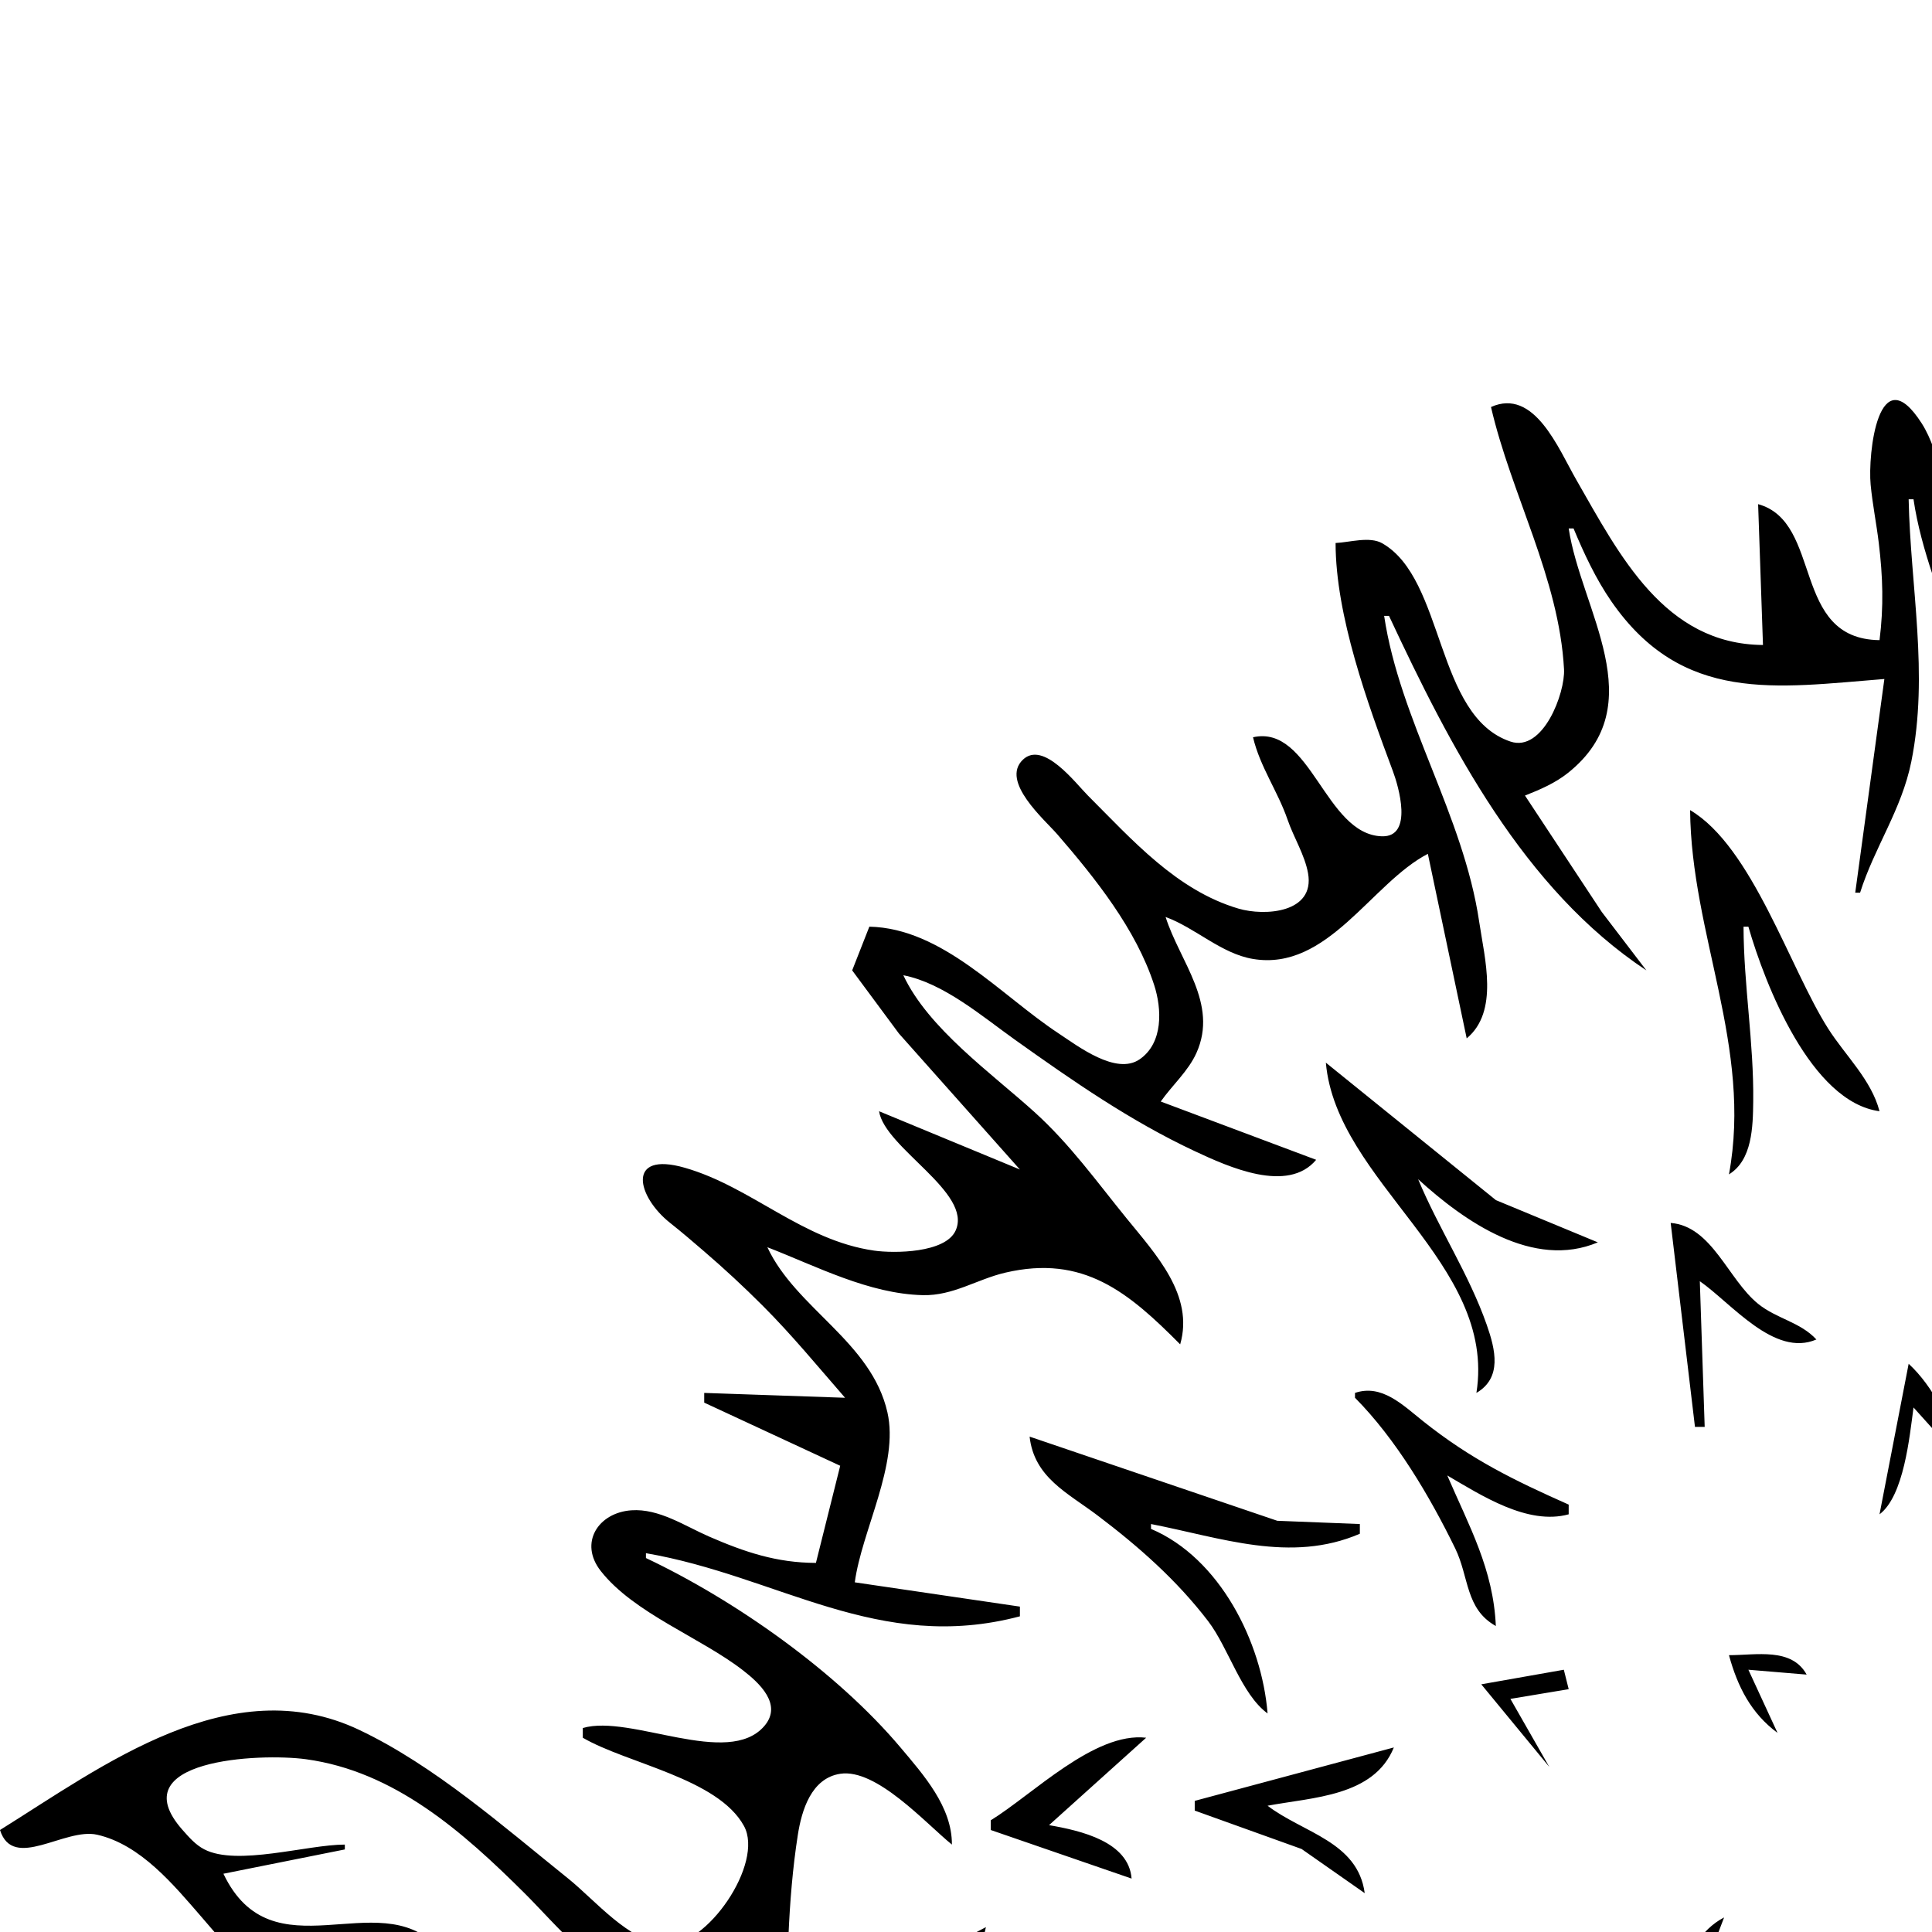
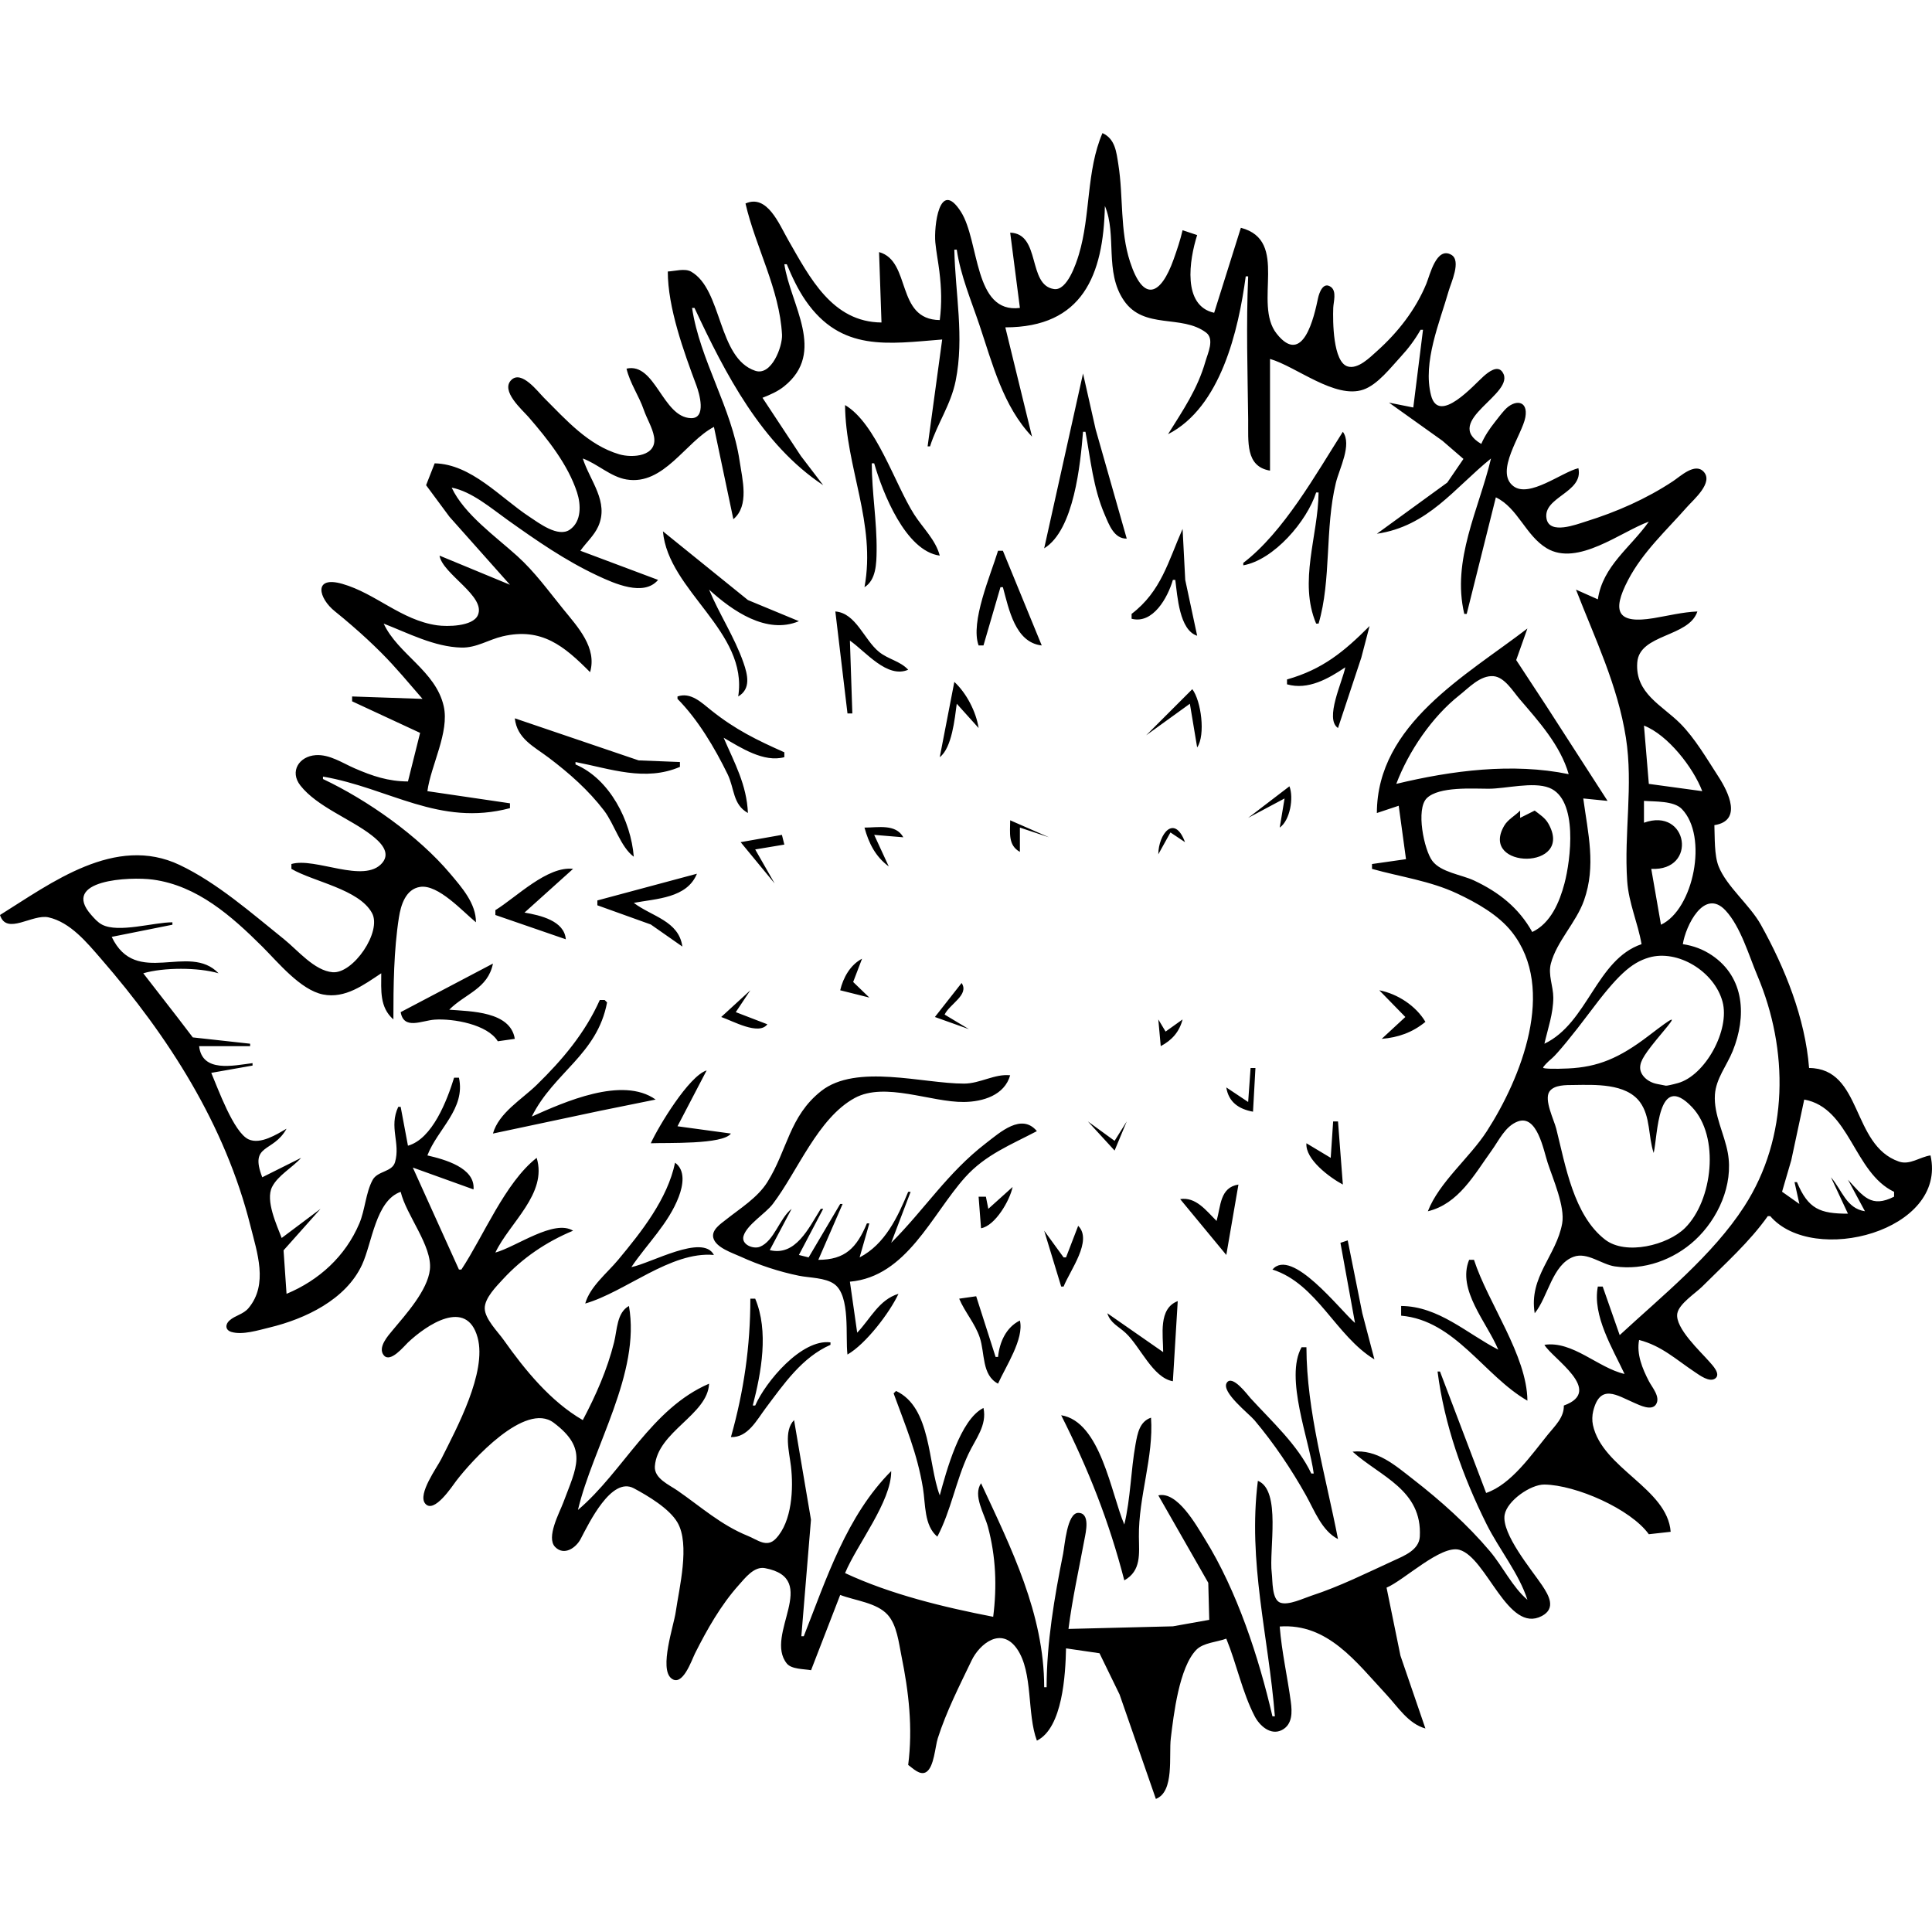
- <svg xmlns="http://www.w3.org/2000/svg" version="1.1" width="256px" height="256px">
+ <svg xmlns="http://www.w3.org/2000/svg" version="1.1" width="512px" height="512px">
  <path d="M292.162,35.27c3.368,1.525,3.686,4.97,4.222,8.366c1.344,8.515,0.386,17.455,3.087,25.741c3.539,10.857,8.123,8.982,11.551-0.644c0.904-2.539,1.768-5.097,2.376-7.722l3.861,1.287c-2.096,6.612-3.978,18.741,4.505,20.593l7.079-22.523c12.96,3.375,3.132,20.033,9.487,28.064c7.024,8.875,9.964-4.661,10.96-9.399c0.305-1.449,1.376-4.499,3.426-2.978c1.571,1.165,0.667,3.941,0.607,5.549c-0.125,3.379-0.11,14.428,3.873,15.525c2.745,0.756,5.852-2.418,7.684-4.053c5.561-4.964,10.274-10.983,13.125-17.907c0.926-2.249,2.658-9.917,6.61-7.644c2.708,1.557-0.083,7.407-0.701,9.574c-2.367,8.301-6.936,18.87-4.673,27.669c2.046,7.955,11.451-2.882,13.953-5.072c1.2-1.051,3.667-3.082,5.005-1.052c3.753,5.695-16.188,12.845-5.648,18.999c0.945-2.151,2.151-3.944,3.606-5.792c0.841-1.068,1.669-2.171,2.581-3.18c2.605-2.879,6.307-2.709,5.5,1.893c-0.797,4.544-8.247,14.407-3.174,18.271c4.216,3.211,12.84-3.715,17.228-4.758c1.436,6.516-9.534,7.598-8.442,13.392c0.809,4.292,7.951,1.499,10.372,0.748c8.132-2.519,16.063-6,23.167-10.709c1.951-1.294,5.751-4.932,8.052-2.548c2.785,2.884-2.621,7.422-4.375,9.413c-5.478,6.223-11.687,11.867-15.588,19.306c-4.465,8.514-2.799,11.73,6.762,10.137c3.841-0.64,7.69-1.604,11.584-1.772c-2.228,6.863-15.358,5.895-15.933,13.515c-0.618,8.181,6.553,11.325,11.368,16.147c3.919,3.926,7.114,9.446,10.134,14.098c2.711,4.175,6.38,11.711-1.065,12.871c0.138,3.217-0.063,7.937,1.121,10.915c2.136,5.37,8.253,10.195,11.195,15.47c6.417,11.503,11.735,24.733,12.782,37.968c14.199,0.127,11.136,20.431,23.811,24.801c2.9,0.999,5.532-1.228,8.366-1.634c4.525,20.049-31.106,29.348-42.473,16.088h-0.644c-4.791,6.801-11.491,12.788-17.375,18.662c-1.78,1.777-6.146,4.549-6.609,7.137c-0.685,3.833,6.259,10.183,8.527,12.813c0.758,0.879,3.111,3.246,1.517,4.419c-1.516,1.115-4.165-0.885-5.366-1.684c-5.078-3.378-8.789-6.954-14.801-8.527c-0.721,3.751,0.868,7.604,2.601,10.94c0.849,1.635,3.164,4.211,1.857,6.164c-1.185,1.772-4.314,0.183-5.745-0.437c-4.591-1.987-9.04-5.217-10.874,2.179c-0.283,1.142-0.324,2.529-0.078,3.678c2.47,11.538,19.736,16.794,20.605,28.315l-5.792,0.644c-4.823-6.702-19.328-13.053-27.672-13.167c-3.642-0.05-9.888,4.293-10.537,8.022c-0.877,5.031,7.216,14.653,9.907,18.66c1.807,2.691,3.797,6.131-0.052,8.161c-9.022,4.76-14.575-15.49-21.842-17.545c-4.879-1.379-14.676,8.09-19.306,10.027l3.682,18.019l6.615,19.306c-4.559-1.28-7.256-5.684-10.354-9.009c-8.016-8.605-15.5-18.92-28.258-18.019c0.531,6.724,2.048,13.281,2.944,19.949c0.365,2.714,0.472,6.032-2.371,7.49c-2.97,1.523-5.907-1.154-7.196-3.639c-3.306-6.373-4.804-13.925-7.535-20.583c-2.395,0.903-6.067,1.062-7.914,2.937c-4.581,4.65-6.03,17.2-6.787,23.448c-0.559,4.608,1.018,14.183-3.961,16.088L296.699,449.059l-5.325-10.934l-8.865-1.293c-0.142,6.857-0.887,21.085-7.722,24.454c-2.673-7.126-0.96-18.037-5.238-24.275c-4.171-6.082-9.95-1.379-12.069,3.038c-3.218,6.704-6.682,13.493-8.952,20.593c-0.71,2.22-0.975,7.628-3.052,8.954c-1.642,1.047-3.571-0.995-4.795-1.875c1.245-9.845,0.167-19.268-1.803-28.959c-0.703-3.461-1.181-8.072-3.615-10.802c-2.897-3.249-8.673-3.773-12.601-5.286l-7.722,19.949c-1.81-0.337-5.176-0.226-6.417-1.764c-6.134-7.601,9.137-22.49-5.81-25.288c-2.878-0.539-5.273,2.635-6.967,4.529c-4.719,5.276-8.366,11.723-11.536,18.019c-0.9,1.786-3.321,9.078-6.316,6.653c-3.242-2.625,0.664-13.96,1.183-17.593c0.902-6.309,3.844-17.895,0.461-23.7c-2.164-3.714-7.854-7.084-11.575-9.072c-5.945-3.176-11.887,9.267-14.096,13.454c-1.22,2.313-4.355,4.534-6.743,2.109c-2.467-2.507,1.162-9.114,2.144-11.75c3.488-9.356,6.661-14.289-2.542-21.189c-7.546-5.658-21.75,10.085-25.806,15.398c-1.04,1.362-5.922,8.904-8.255,6.01c-2.024-2.511,3.16-9.55,4.285-11.802c4.045-8.094,12.141-22.973,9.621-32.176c-2.898-10.583-13.573-3.299-18.457,1.312c-1.08,1.021-4.658,5.482-6.392,3.41c-1.742-2.082,1.169-5.261,2.375-6.711c3.406-4.094,9.229-10.5,9.831-16.03c0.677-6.225-6.278-14.408-7.744-20.593c-6.626,2.308-7.565,13.535-10.233,19.306c-4.289,9.276-15.072,14.372-24.518,16.648c-2.893,0.697-7.191,2.068-10.14,1.166c-1.597-0.488-1.657-1.969-0.493-3.013c1.557-1.397,3.663-1.618,5.074-3.31c5.265-6.313,2.255-14.743,0.492-21.787c-6.699-26.761-21.694-50.155-39.61-70.788c-3.708-4.27-8.101-9.65-13.885-10.961C8.574,242.134,1.733,247.955,0,242.486c13.55-8.438,30.527-21.384,47.621-13.255c9.969,4.74,19.119,12.822,27.672,19.691c3.574,2.87,8.026,8.338,12.871,8.729c5.437,0.438,13.118-10.758,10.417-15.697c-3.454-6.316-15.488-8.27-21.357-11.695v-1.287c6.324-1.869,19.264,5.341,24.065-0.279c2.431-2.845-0.683-5.693-2.832-7.36c-5.632-4.366-14.448-7.559-18.85-13.163c-2.936-3.739-0.33-7.74,4.052-8.047c3.671-0.258,7.069,2.075,10.297,3.479c4.736,2.06,8.955,3.477,14.158,3.491l3.218-12.871l-18.019-8.366v-1.287l18.662,0.643c-3.616-4.152-7.036-8.325-10.94-12.227c-2.496-2.496-5.048-4.861-7.722-7.162c-1.485-1.279-2.967-2.553-4.504-3.768c-4.431-3.501-5.885-9.563,1.93-7.321c8.85,2.539,15.583,9.624,25.098,10.98c2.658,0.379,9.421,0.329,10.784-2.651c2.301-5.028-9.387-10.94-10.141-15.819l18.662,7.722l-16.03-18.019l-6.194-8.366l2.275-5.792c9.713,0.207,17.382,9.079,25.098,14.156c2.519,1.658,7.599,5.574,10.721,3.417c3.147-2.175,2.946-6.68,1.918-9.85c-2.393-7.378-7.812-14.16-12.82-19.949c-1.676-1.936-7.585-7.009-4.575-9.896c2.705-2.596,6.993,3.123,8.618,4.747c5.864,5.861,11.751,12.563,19.949,14.98c3.47,1.023,10.157,0.595,9.221-4.684c-0.429-2.414-1.907-4.758-2.705-7.078c-1.306-3.797-3.649-6.997-4.586-10.94c7.657-1.722,9.535,12.896,17.074,13.122c4.218,0.127,2.187-6.681,1.464-8.617c-3.362-9.003-7.592-20.629-7.598-30.246c1.848-0.079,4.507-0.921,6.191,0.043c8.327,4.77,6.986,22.9,16.978,26.266c4.325,1.457,7.267-6.459,7.1-9.577c-0.647-12.06-6.994-23.157-9.676-34.751c5.734-2.575,8.916,5.483,11.309,9.653c5.73,9.99,11.678,21.771,24.729,21.88l-0.643-18.662c8.637,2.385,4.316,17.88,16.088,18.019c0.566-4.482,0.439-8.385-0.1-12.871c-0.31-2.578-0.831-5.138-1.078-7.722c-0.386-4.032,1.004-17.137,6.774-8.122c5.001,7.813,3.32,27.045,15.64,25.497l-2.574-19.949c8.199,0.273,4.518,13.922,11.623,14.95c3.475,0.503,5.85-6.755,6.576-9.158c3.146-10.431,1.938-22.14,6.256-32.176L292.162,35.27z M292.805,54.576c-0.38,18.387-5.932,32.163-26.385,32.176l7.079,28.959c-7.68-8.049-10.481-19.314-13.943-29.602c-2.198-6.53-4.997-13.093-6.006-19.949h-0.644c0.24,11.617,2.689,23.145,0.355,34.751c-1.284,6.38-4.88,11.339-6.79,17.375h-0.643l3.861-28.315c-14.367,1.136-26.77,3.312-36.183-10.296c-2.045-2.957-3.624-6.342-5.003-9.653h-0.643c1.613,10.768,11.202,23.332-0.058,32.364c-1.719,1.379-3.705,2.226-5.734,3.03l10.173,15.42l5.915,7.747c-16.281-10.782-25.966-29.561-34.107-46.978h-0.643c2.076,13.861,10.5,26.39,12.596,40.542c0.728,4.917,2.632,11.873-1.656,15.445l-5.148-24.454c-7.496,3.889-13.264,15.58-23.167,13.929c-4.212-0.702-7.621-4.112-11.583-5.563c1.866,5.895,7.03,11.47,4.085,18.019c-1.09,2.423-3.216,4.28-4.728,6.435l20.593,7.722c-3.758,4.496-11.581,0.966-16.088-1.147c-8.544-4.005-16.147-9.296-23.811-14.754c-4.355-3.102-9.479-7.524-14.801-8.553c3.277,7.028,11.69,12.984,17.375,18.128c4.7,4.252,8.211,9.169,12.176,14.048c3.904,4.806,9.007,10.229,7.13,16.732c-6.845-6.901-12.822-11.918-23.167-9.502c-3.755,0.876-6.922,3.082-10.94,2.983c-7.155-0.176-14.065-3.821-20.593-6.352c3.79,8.126,13.779,12.502,15.909,21.88c1.566,6.89-3.403,15.683-4.325,22.523l21.88,3.218v1.287c-18.763,4.964-31.983-5.341-49.552-8.366v0.643c11.849,5.606,25.279,15.074,33.727,25.098c3.073,3.646,6.841,7.879,6.815,12.871c-3.458-2.801-9.99-10.118-14.801-9.381c-3.839,0.588-5.108,4.848-5.615,8.094c-1.371,8.76-1.464,18.167-1.464,27.028c-3.686-3.22-3.218-7.704-3.218-12.227c-4.579,3.016-9.526,6.799-15.445,5.612c-5.987-1.201-11.952-8.575-16.088-12.69c-8.173-8.13-17.233-16.149-28.959-17.746c-6.116-0.833-24.636,0.027-16.358,9.367c0.854,0.963,1.709,1.963,2.87,2.568c4.358,2.272,13.657-0.625,18.637-0.625v0.644l-16.088,3.218c6.464,13.547,20.461,1.402,28.315,9.653c-5.366-1.586-14.583-1.586-19.949,0l8.991,11.584l4.13,5.404l15.194,1.675v0.643H52.769c0.798,7.087,8.994,5.157,14.158,4.505v0.644l-10.94,1.931c1.718,3.988,5.918,15.815,9.904,17.628c3.12,1.418,7.457-1.323,10.045-2.827c-3.553,6.477-9.903,3.866-6.435,12.871l10.296-5.148c-2.295,2.588-6.153,4.634-7.702,7.732c-1.788,3.574,1.232,10.051,2.554,13.504l10.296-7.722l-9.799,11l0.79,11.524c8.626-3.592,15.616-9.968,19.296-18.662c1.527-3.607,1.686-8.122,3.506-11.498c1.33-2.467,5.175-2.07,5.949-4.737c1.482-5.104-1.671-9.249,0.851-14.654h0.644l1.931,10.296c6.5-1.826,10.374-12.047,12.227-18.019h1.287c1.795,8.257-5.678,13.605-8.366,20.593c4.543,1.052,12.713,3.256,12.227,9.009l-16.088-5.792l12.227,27.028h0.644c5.887-8.897,11.576-23.047,19.949-29.602c2.924,9.493-7.208,17.209-10.94,25.098c5.518-1.509,15.524-8.919,20.593-5.792c-7.092,2.952-13.392,7.208-18.602,12.871c-1.712,1.862-4.848,4.989-4.811,7.722c0.039,2.795,3.475,6.178,5.024,8.366c5.624,7.944,12.423,16.305,20.964,21.236c3.496-6.644,6.449-13.288,8.284-20.593c0.842-3.353,0.707-7.869,3.943-9.653c3.149,17.755-9.549,37.326-13.514,54.056c12.097-10.26,19.403-26.85,34.751-33.464c-0.353,8.273-13.653,12.652-14.365,21.87c-0.25,3.234,3.77,4.918,5.999,6.461c6.241,4.323,11.522,9.129,18.663,12.017c2.568,1.039,4.995,3.222,7.382,0.73c4.337-4.529,4.71-13.333,4.018-19.198c-0.439-3.714-1.983-9.394,0.827-12.227l4.48,26.385l-2.549,30.889h0.644c6.016-15.289,11.347-31.907,23.167-43.76c0.07,8.064-9.053,19.406-12.227,27.028c12.068,5.644,26.209,9.053,39.255,11.583c1.021-8.083,0.723-15.896-1.387-23.811c-0.945-3.545-4.048-8.284-1.831-11.584c7.982,17.176,16.719,34.597,16.732,54.056h0.643c0.008-11.8,2.065-23.839,4.376-35.394c0.422-2.111,1.03-10.807,4.012-10.807c3.255,0,1.98,5.21,1.658,6.946c-1.464,7.9-3.242,15.842-4.254,23.811l27.672-0.692l9.635-1.716l-0.257-9.819l-13.239-23.167c5.034-1.149,10.008,7.812,12.347,11.584c8.522,13.744,14.263,31.261,17.899,46.978h0.643c-1.681-21.271-7.225-40.898-4.505-62.422c6.263,2.515,2.889,18.362,3.68,24.454c0.255,1.961-0.039,7.082,2.316,7.859c2.203,0.727,6.062-1.17,8.162-1.855c7.573-2.469,14.652-6.029,21.88-9.336c2.761-1.263,6.676-2.806,6.874-6.323c0.698-12.396-10.454-15.919-17.814-22.521c6.494-0.675,11.235,3.585,16.088,7.352c7.247,5.626,14.387,12.013,20.31,19.032c3.413,4.045,5.941,9.472,9.935,12.871c-2.202-6.911-7.51-13.403-10.781-19.949c-6.339-12.687-11.237-26.432-13.03-40.542h0.644l12.227,32.176c6.646-2.259,12.04-10.155,16.339-15.445c1.933-2.379,4.328-4.568,4.254-7.722c10.804-3.886-3.049-12.459-5.148-16.088c7.482-1.124,14.213,6.115,21.236,7.722c-3.131-6.707-8.576-15.471-7.079-23.167h1.287l4.505,12.871c11.273-10.423,24.621-21.117,33.014-34.107c11.852-18.344,11.776-41.542,3.485-61.135c-2.27-5.364-4.433-12.971-8.434-17.28c-5.695-6.132-10.624,4.188-11.333,8.914c2.799,0.42,5.358,1.361,7.72,2.96c8.727,5.907,9.176,16.26,5.503,25.356c-1.557,3.857-4.442,7.303-4.72,11.583c-0.344,5.303,2.508,10.34,3.425,15.445c1.522,8.473-2.625,17.493-8.711,23.107c-5.645,5.207-13.558,8.079-21.236,6.945c-3.55-0.524-7.328-3.877-10.937-2.543c-5.661,2.091-6.761,10.658-10.299,14.964c-1.597-9.675,5.748-15.246,7.282-23.811c0.798-4.453-2.463-11.827-3.852-16.088c-1.098-3.371-2.796-12.854-7.928-10.921c-3.314,1.247-4.979,5.01-6.922,7.704c-4.584,6.354-8.753,14.136-16.896,16.088c2.992-7.722,11.104-14.186,15.643-21.236c9.005-13.988,18.554-37.634,6.63-52.769c-3.593-4.56-9.359-7.783-14.55-10.22c-7.141-3.353-14.999-4.397-22.523-6.513v-1.287l9.009-1.287l-1.931-14.158l-5.792,1.931c0.065-23.561,23.645-36.415,39.899-48.908l-2.971,8.366l8.022,12.227l16.185,25.098l-6.435-0.644c1.241,9.217,3.444,17.853,0.194,27.028c-2.089,5.897-7.227,10.812-8.783,16.732c-0.785,2.985,0.645,6.009,0.648,9.009c0.005,4.184-1.433,8.204-2.355,12.227c11.526-5.485,13.73-22.301,25.741-26.385c-0.98-5.695-3.4-10.837-3.804-16.732c-0.871-12.717,1.642-25.288-0.34-37.968c-2.168-13.878-8.209-26.311-13.231-39.255l5.792,2.574c1.334-8.901,8.668-13.712,13.514-20.593c-7.44,2.707-18.868,11.932-27.028,7.073c-5.628-3.351-7.672-10.726-13.514-13.508l-7.722,30.889h-0.643c-3.395-14.262,3.896-27.753,7.079-41.186c-9.806,7.932-16.655,17.942-30.246,19.949l18.662-13.571l4.282-6.266l-5.569-4.811l-14.158-10.102l6.435,1.287l2.574-20.593h-0.643c-1.462,2.566-3.195,4.908-5.206,7.079c-2.66,2.87-6.15,7.464-9.966,8.776c-7.486,2.573-17.825-6.144-24.727-8.132v29.602c-6.574-1.098-5.72-7.736-5.789-13.514c-0.153-12.721-0.549-25.237-0.003-37.968h-0.644c-1.926,14.307-6.616,34.695-20.593,41.829c4-6.423,7.805-11.91,9.924-19.306c0.625-2.179,2.455-5.903,0.158-7.632c-6.485-4.883-16.432-0.711-21.76-8.466c-5.236-7.622-1.8-17.334-5.054-25.088L292.805,54.576z M224.591,358.964c4.853-2.781,11.174-11.068,13.514-16.088c-5.152,1.543-7.404,6.592-10.94,10.297l-1.931-13.514c15.05-1.314,21.662-17.758,30.521-27.647c5.391-6.017,12.146-8.624,19.03-12.252c-4.057-4.855-9.702,0.275-13.514,3.211c-10.214,7.865-16.108,17.397-25.098,26.392l5.148-13.514h-0.643c-2.796,6.715-6.137,13.882-12.871,17.375l2.574-9.009h-0.644c-2.705,6.464-5.757,9.648-12.871,9.653l6.435-14.801h-0.643l-8.366,14.158l-2.574-0.644l6.435-12.227h-0.644c-3.254,5.207-6.684,12.613-13.514,10.94l5.792-10.94c-3.224,2.524-4.621,8.56-8.426,10.06c-1.736,0.684-5.008-0.588-4.312-2.884c0.905-2.983,5.815-5.922,7.751-8.463c6.59-8.654,11.934-22.764,21.718-28.088c8.012-4.36,20.204,1.165,28.959,1.057c5.016-0.062,10.728-1.782,12.227-7.076c-4.092-0.441-7.96,2.2-12.227,2.207c-10.816,0.017-28.565-5.37-37.859,1.972c-8.461,6.684-8.941,15.653-14.263,24.134c-2.599,4.141-7.189,6.943-10.941,9.928c-1.39,1.106-3.907,2.714-3.38,4.833c0.647,2.607,5.084,4.005,7.238,4.992c4.879,2.234,10.184,3.982,15.445,5.057c2.811,0.575,6.996,0.483,9.383,2.212c4.358,3.158,2.887,13.918,3.487,18.67L224.591,358.964z M370.029,207.735c14.724-3.546,30.824-5.641,45.69-2.574c-2.214-7.688-7.954-14.002-13.045-19.949c-1.741-2.033-3.959-5.796-6.907-6.019c-3.491-0.265-6.538,3.102-9.007,5.047C379.532,189.935,373.302,199.087,370.029,207.735z M435.669,192.291l1.287,15.445l14.158,1.931C448.743,203.415,441.982,194.738,435.669,192.291z M406.066,246.991c4.881-2.326,7.218-7.887,8.536-12.871c1.623-6.133,3.73-22.307-4.059-25.353c-4.285-1.676-11.443,0.255-16.061,0.255c-4.181,0-13.101-0.638-16.344,2.48c-2.992,2.877-0.755,13.727,1.449,16.649c2.288,3.036,7.734,3.638,11.034,5.185C397.2,236.42,402.492,240.578,406.066,246.991z M435.669,212.24v5.792c11.668-4.22,14.313,12.851,1.931,12.227l2.574,14.801c8.623-4.024,12.595-23.429,5.513-30.685c-2.136-2.189-7.125-1.907-10.018-2.135H435.669z M402.849,214.814c-1.319,1.355-3.241,2.34-4.211,3.998c-6.801,11.629,18.904,11.93,11.64-0.645c-0.827-1.431-2.293-2.364-3.568-3.353l-3.861,1.931L402.849,214.814z M438.243,305.552c-1.477-4.364-0.802-9.64-3.637-13.486c-3.705-5.026-12.013-4.599-17.599-4.53c-1.927,0.024-5.143-0.094-6.392,1.737c-1.489,2.182,1.221,7.518,1.805,9.844c2.422,9.64,4.583,22.94,12.955,29.4c5.502,4.245,16.575,1.463,21.166-3.085c7.325-7.254,9.302-24.205,1.86-32.037c-9.202-9.685-9.061,7.545-10.159,12.157L438.243,305.552z M439.193,287.272c1.04,0.189,2.061,0.389,2.269,0.443c0.208,0.054,1.653-0.255,3.211-0.688c7.24-2.011,13.848-14.079,11.813-21.574c-2.192-8.072-11.931-13.915-19.496-11.696c-4.784,1.403-8.416,4.78-15.86,14.74c-4.076,5.454-8.485,10.82-9.798,11.925c-1.313,1.105-2.388,2.243-2.388,2.529c0,0.286,2.983,0.377,6.63,0.202c7.851-0.375,13.483-2.665,21.35-8.678c7.113-5.437,7.578-5.559,3.734-0.975c-4.819,5.746-6.002,7.611-6.002,9.458c0,1.957,1.992,3.851,4.537,4.314L439.193,287.272z M287.014,98.979l-10.296,46.334c7.931-4.834,9.608-22.456,10.296-30.889h0.644c1.378,7.419,2.048,14.853,5.066,21.88c1.196,2.784,2.509,6.49,5.873,6.435l-8.239-28.959L287.014,98.979z M223.948,107.345c0.136,16.454,8.273,31.432,5.148,48.265c3.087-1.888,3.175-6.298,3.215-9.653c0.093-7.786-1.263-15.418-1.284-23.167h0.643c2.241,7.778,8.32,23.244,17.375,24.454c-1.087-4.181-4.508-7.345-6.798-10.94C237.158,128.315,232.175,112.196,223.948,107.345z M355.871,114.424c-7.155,11.236-15.684,26.567-26.385,34.75v0.644c8.114-1.447,16.882-11.701,19.306-19.306h0.644c-0.095,11.447-5.357,23.583-0.644,34.751h0.644c3.424-11.584,1.641-25.25,4.588-37.325c0.924-3.787,4.331-10.099,1.847-13.514H355.871z M313.398,140.165c-3.799,8.572-5.654,16.534-13.514,22.523v1.287c5.649,1.487,9.585-5.602,10.94-10.296h0.643c0.559,4.324,1.084,13.315,5.792,14.801l-3.16-14.801L313.398,140.165z M175.683,140.808c1.391,15.829,22.68,26.527,19.949,43.76c3.423-2,2.523-5.73,1.374-9.009c-2.377-6.782-6.352-12.715-9.096-19.306c6.158,5.621,15.257,11.975,23.811,8.366l-13.504-5.595L175.683,140.808z M264.49,145.957c-1.947,6.406-7.41,18.911-5.148,25.098h1.287l4.505-15.445h0.643c1.59,5.825,3.256,14.66,10.297,15.445l-10.297-25.098L264.49,145.957z M221.374,162.045l3.218,27.028h1.287l-0.644-19.306c4.196,2.922,9.874,10.125,15.445,7.722c-2.15-2.328-5.263-2.737-7.72-4.725C228.966,169.531,226.86,162.477,221.374,162.045z M106.182,268.227c0.834,4.801,5.594,2.223,9.009,1.989c4.908-0.336,14.021,1.254,16.732,5.733l4.505-0.644c-1.151-7.283-11.652-7.271-17.375-7.722c4.214-4.26,10.25-5.527,11.584-12.227L106.182,268.227z M198.85,262.435l-7.722,7.079c3.014,1.018,9.975,4.983,12.227,1.931l-8.366-3.218L198.85,262.435z M158.951,265.009c-3.895,8.734-9.896,15.846-16.732,22.514c-3.924,3.828-10.041,7.384-11.584,12.88l28.315-6.01l14.801-3c-8.824-6.287-24.301,0.71-32.82,4.505c5.852-11.749,17.342-16.408,19.949-30.246l-0.644-0.643H158.951z M172.466,302.977c4.259-0.183,19.092,0.387,21.236-2.574l-14.158-1.931l7.722-14.801C182.584,285.136,174.545,298.437,172.466,302.977 M178.901,308.126c-2.016,9.64-8.906,18.318-15.081,25.741c-2.943,3.537-7.469,7.094-8.73,11.583c10.665-3.072,22.654-13.906,34.107-12.871c-2.946-5.707-16.688,2.211-21.88,3.218c4.174-6.186,9.882-11.576,12.569-18.662c1.128-2.973,1.839-6.972-0.986-9.009L178.901,308.126z M198.85,344.163c0,12.629-1.718,24.504-5.148,36.681c4.478,0.164,6.823-4.492,9.249-7.722c4.792-6.378,9.597-13.41,17.135-16.732v-0.644c-7.645-0.99-17.199,10.44-19.949,16.732h-0.644c2.266-8.758,4.282-19.707,0.644-28.315H198.85z M179.544,184.568v0.643c5.424,5.473,9.887,13.012,13.273,19.949c1.864,3.819,1.335,8.029,5.389,10.296c-0.323-7.524-3.54-13.229-6.435-19.949c4.558,2.66,10.668,6.635,16.088,5.148v-1.287c-7.303-3.246-12.957-6.007-19.306-11.064c-2.705-2.155-5.473-4.94-9.009-3.737H179.544z M136.428,190.36c0.604,5.427,5.046,7.453,9.009,10.45c5.439,4.113,10.493,8.568,14.649,14.004c2.707,3.541,4.375,9.662,7.874,12.227c-0.753-9.462-6.336-20.597-15.445-24.454v-0.644c9.263,1.796,18.485,5.24,27.672,1.287v-1.287l-10.94-0.431L136.428,190.36z M229.096,219.319c1.137,4.155,2.921,7.702,6.435,10.296l-3.861-8.366l7.722,0.644C237.399,218.277,232.729,219.319,229.096,219.319z M196.276,223.18l9.009,10.94l-5.148-9.009l7.722-1.287l-0.644-2.574L196.276,223.18z M131.28,241.199v1.287l18.662,6.435c-0.38-4.891-6.704-6.35-10.94-7.079l12.871-11.584C145.033,229.456,136.823,237.791,131.28,241.199z M158.308,238.625v1.287l14.158,5.087l8.366,5.853c-0.916-6.834-8.168-7.983-12.871-11.584c5.978-1.126,14.092-1.221,16.732-7.722L158.308,238.625z M237.462,368.617l-0.644,0.644c3.149,8.65,6.248,15.817,7.774,25.098c0.709,4.311,0.269,9.921,3.81,12.871c3.618-6.866,4.921-14.832,8.226-21.88c1.897-4.046,4.992-7.598,4.002-12.227c-6.185,3.043-9.836,16.779-11.584,23.167c-3.192-8.507-2.216-23.291-11.584-27.672H237.462z M362.95,165.906c-6.788,6.807-12.458,11.482-21.88,14.158v1.287c5.574,1.601,10.965-1.491,15.445-4.505c-0.733,3.778-5.551,13.669-1.931,16.088l6.18-18.662L362.95,165.906z M252.907,180.707l-3.861,19.949c3.23-2.448,3.98-10.26,4.505-14.158l5.792,6.435C258.666,188.596,256.132,183.687,252.907,180.707z M315.972,182.638l-12.227,12.227l11.584-8.366l1.931,11.584c2.25-3.299,1.071-12.336-1.287-15.445 M341.714,208.379l-10.94,8.366l9.653-5.148l-1.287,7.722c2.737-1.909,3.758-7.908,2.574-10.94L341.714,208.379z M267.708,217.388c0,3.277-0.632,6.598,2.574,8.366v-6.435l7.722,2.574L267.708,217.388z M306.963,226.398l3.218-5.792l3.861,2.574C311.214,215.611,307.007,221.032,306.963,226.398z M222.661,262.435l7.722,1.931l-4.285-4.13l2.354-6.166C225.349,255.678,223.448,259.084,222.661,262.435z M254.837,260.505l-7.079,9.009l9.009,3.218l-6.435-3.861c1.339-2.81,6.596-5.249,4.505-8.366L254.837,260.505z M365.524,262.435l6.907,7.079l-6.264,5.792c4.403-0.36,8.158-1.697,11.583-4.505C375.248,266.562,370.361,263.368,365.524,262.435z M306.963,270.158l0.644,7.079c2.985-1.581,4.936-3.788,5.792-7.079l-4.505,3.218L306.963,270.158z M331.417,283.028l-0.643,9.009l-5.792-3.861c0.604,3.905,3.334,5.757,7.079,6.435l0.644-11.583H331.417z M288.301,297.186l7.079,7.722l3.218-7.722l-3.218,5.148L288.301,297.186z M353.297,297.186l-0.644,9.653l-6.435-3.861c-0.358,4.243,6.139,9.065,9.653,10.94l-1.287-16.732H353.297z M322.408,323.57c-2.722-2.715-5.494-6.465-9.653-5.792l12.227,14.801l3.218-18.662C323.296,314.693,323.535,319.559,322.408,323.57z M261.916,320.353l-0.644-3.218h-1.931l0.644,8.366c3.748-0.649,7.649-7.388,8.366-10.94L261.916,320.353z M285.727,324.857l-3.218,8.366h-0.643l-5.148-7.079l4.505,14.801h0.644C283.577,336.646,289.638,328.736,285.727,324.857z M355.228,329.362l3.861,21.236c-4.102-3.584-16.753-20.097-21.88-14.158c11.838,3.772,16.772,17.604,27.028,23.811l-3.209-12.227l-3.87-19.306L355.228,329.362z M389.335,333.867c-3.259,7.978,4.695,16.539,7.722,23.81c-8.367-4.312-15.795-11.5-25.741-11.583v2.574c14.329,1.251,21.971,15.913,33.463,22.524c-0.107-11.994-10.403-25.785-14.158-37.325L389.335,333.867z M258.698,343.52l-4.505,0.643c1.518,3.609,4.196,6.525,5.455,10.296c1.395,4.178,0.49,9.944,4.841,12.227c2.016-4.525,6.969-11.901,5.792-16.732c-3.656,1.798-5.388,5.711-5.792,9.653h-0.643L258.698,343.52z M308.25,358.321l-14.801-10.296c0.824,2.634,2.915,3.418,4.866,5.227c3.839,3.561,7.192,11.892,12.51,12.791l1.287-21.236C306.917,346.788,308.25,353.759,308.25,358.321z M344.931,357.034c-4.538,8.045,2.076,24.623,3.218,33.464h-0.644c-3.586-7.576-10.496-13.833-16.088-19.949c-0.788-0.862-4.864-6.415-6.323-4.079c-1.519,2.435,5.929,8.213,7.327,9.87c5.143,6.095,9.788,12.99,13.682,19.949c2.25,4.023,4.212,9.403,8.48,11.584c-3.22-16.6-8.319-33.841-8.366-50.839H344.931z M281.222,375.053c7.276,14.452,12.664,28.044,16.732,43.76c4.538-2.544,3.914-7.036,3.864-11.584c-0.117-10.59,3.95-21.134,3.215-31.533c-3.037,1.041-3.58,4.152-4.108,7.079c-1.269,7.022-1.293,14.271-2.97,21.236C294.464,395.904,291.697,376.73,281.222,375.053z M478.142,291.394l-3.439,16.088l-2.438,8.337l4.59,3.246l-1.287-5.792h0.644c2.976,7.147,6.112,8.366,13.514,8.366l-4.505-9.653c2.968,3.415,4.044,8.241,9.009,9.009l-4.505-8.366c4.119,4.471,6.153,7.558,12.227,4.505v-1.287c-10.723-5.102-11.696-22.26-23.811-24.454L478.142,291.394z" />
</svg>
